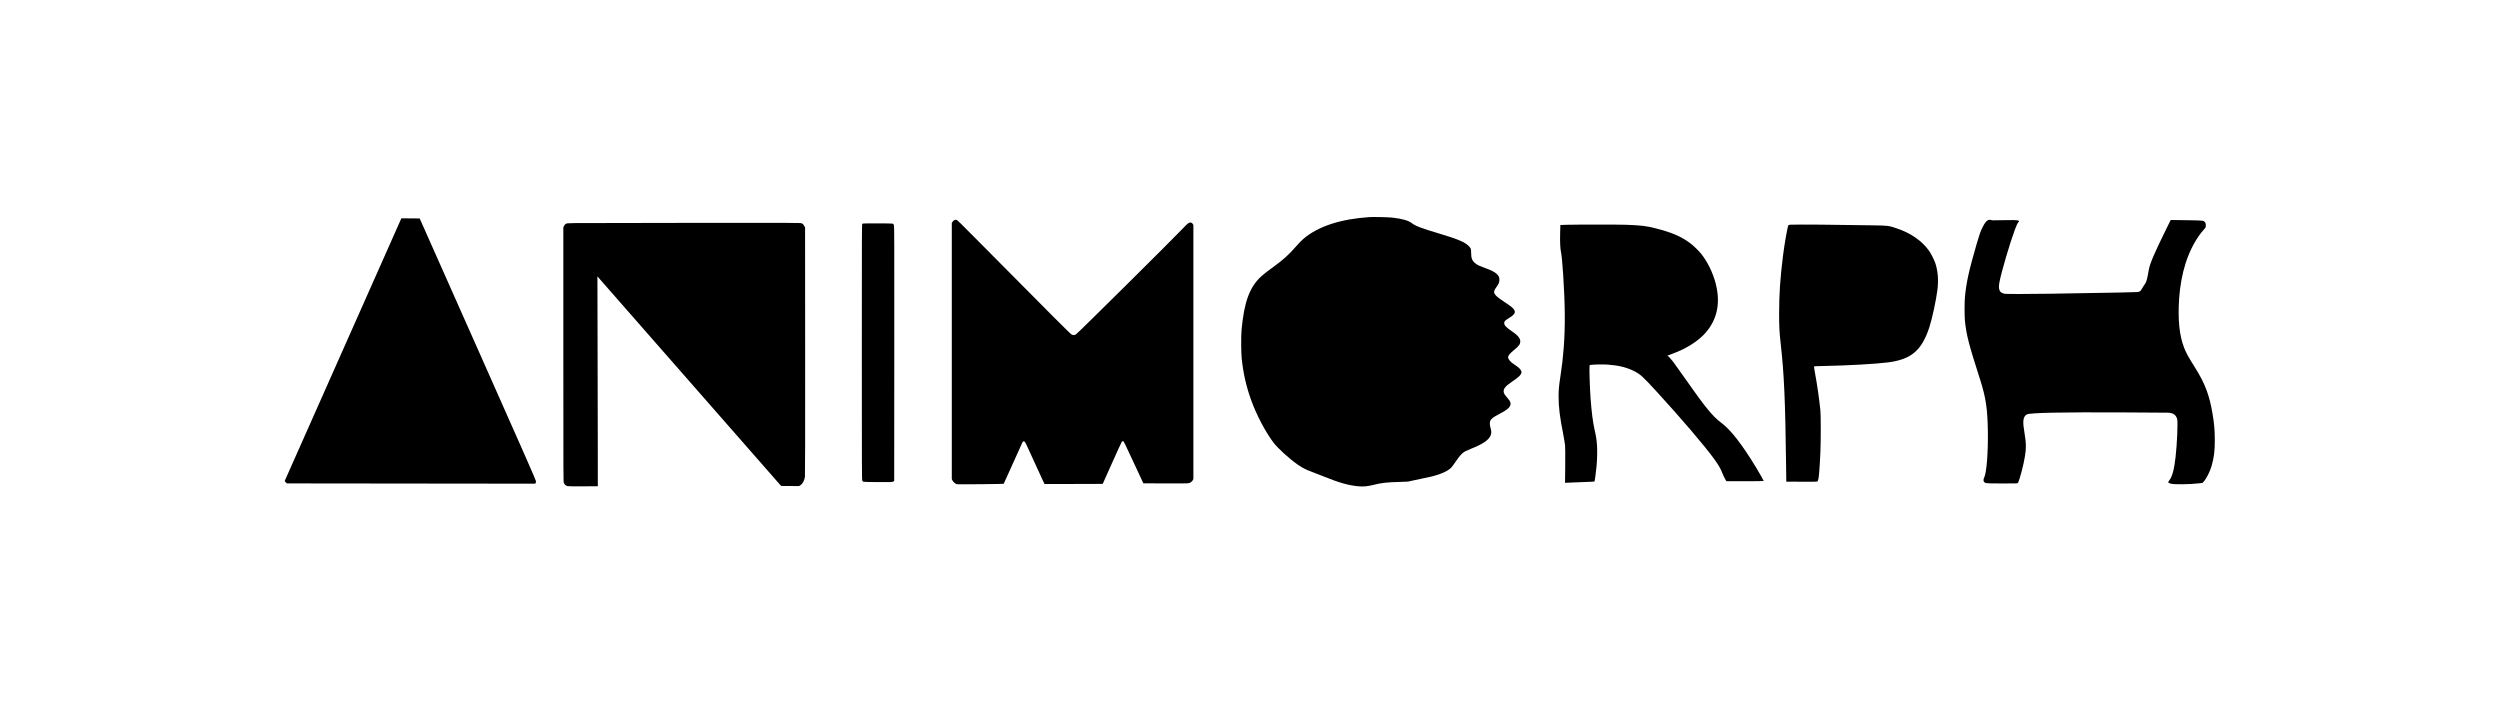
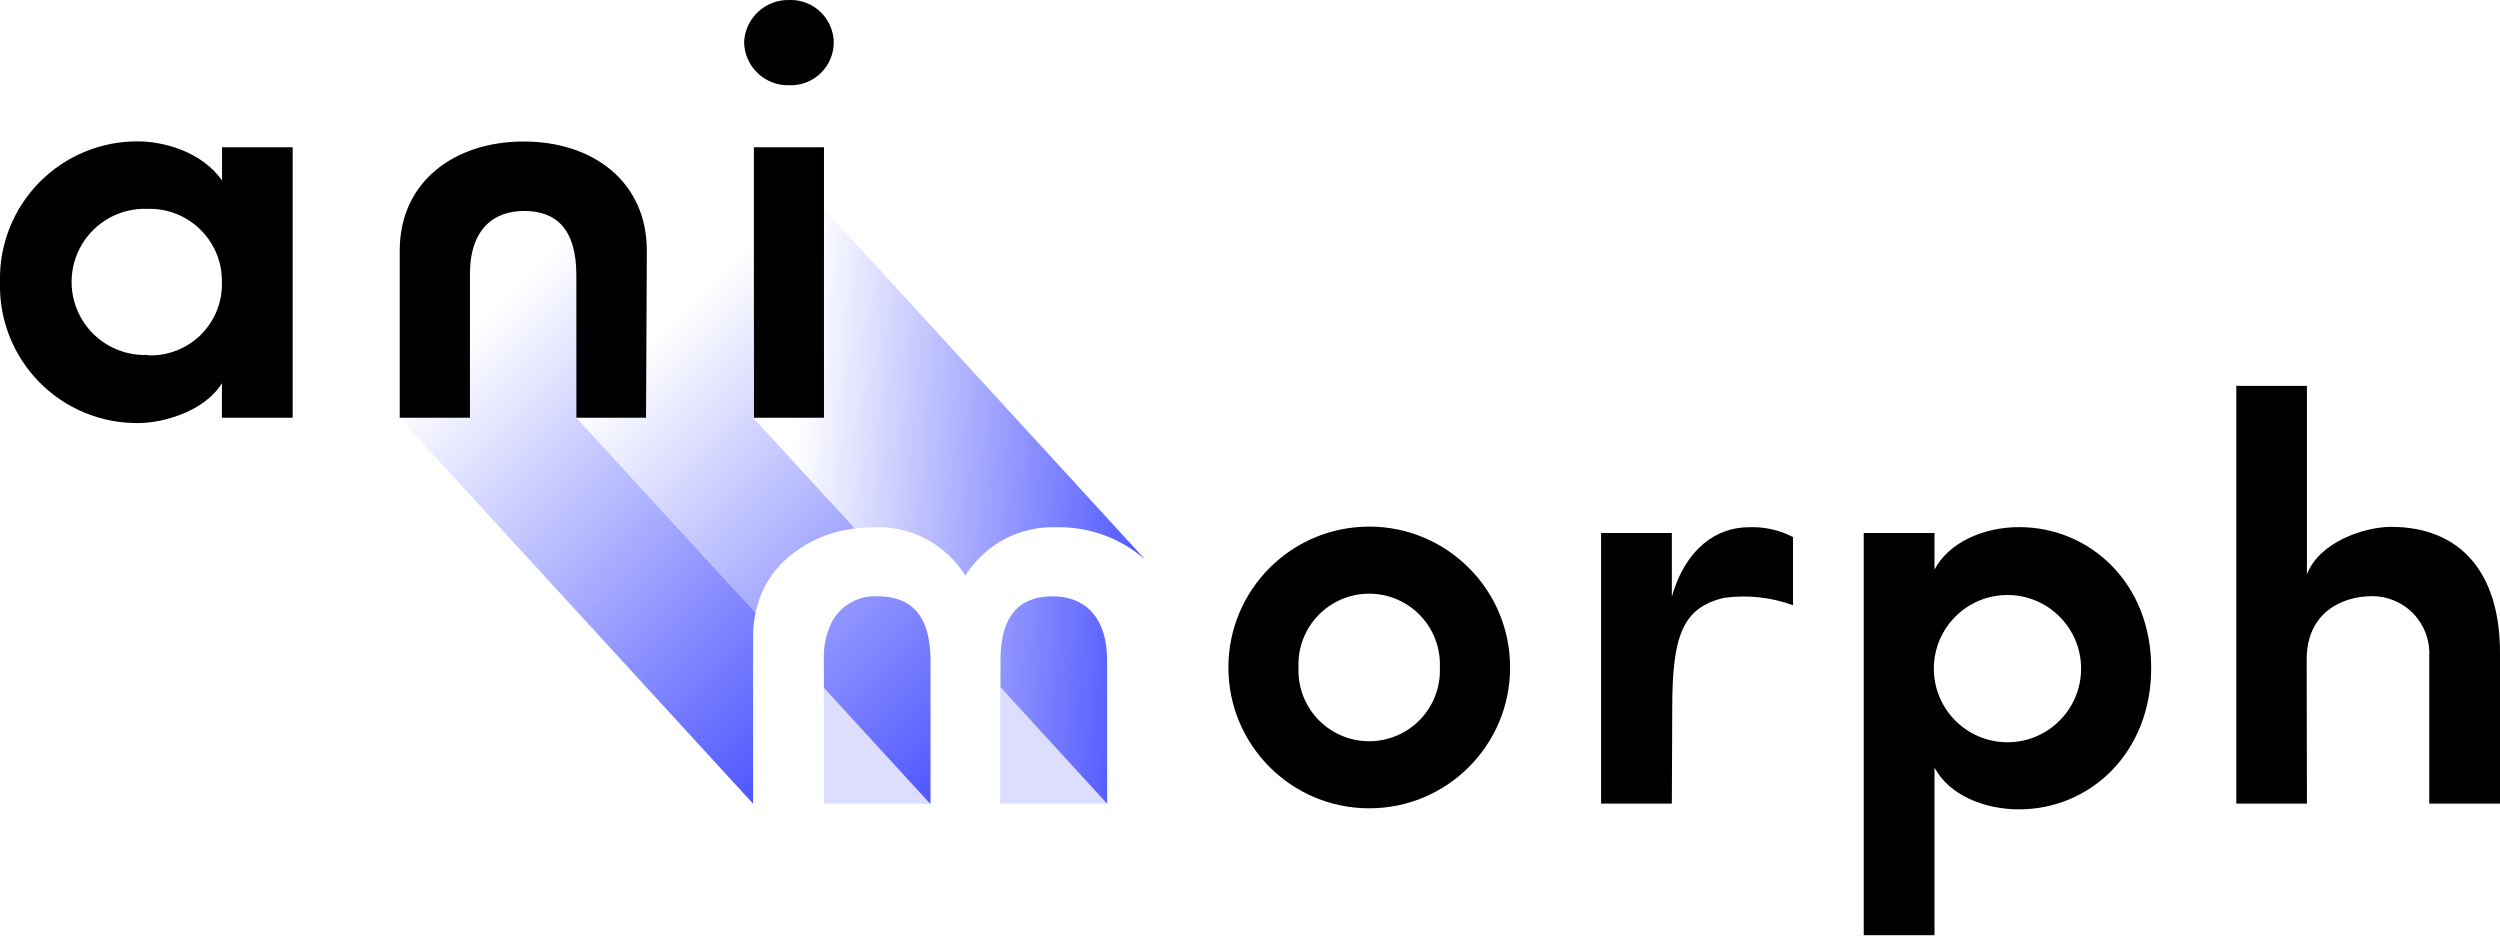
- <svg xmlns="http://www.w3.org/2000/svg" version="1.0" width="8920pt" height="2510pt" viewBox="0 0 8920 2510" preserveAspectRatio="xMidYMid meet">
-   <g transform="translate(0,2510) scale(0.1,-0.1)" fill="#000000" stroke="none">
-     <path d="M48865 17354 c-1031 -67 -1835 -330 -2355 -772 -64 -54 -166 -159 -261 -268 -268 -307 -455 -476 -821 -742 -220 -160 -316 -234 -413 -321 -425 -378 -625 -917 -717 -1931 -19 -216 -16 -812 6 -1015 56 -525 161 -990 333 -1470 187 -525 512 -1144 796 -1520 165 -217 583 -596 885 -803 162 -110 281 -172 457 -235 83 -30 279 -107 436 -170 576 -233 900 -325 1257 -358 170 -16 328 -2 517 46 304 77 504 100 960 110 264 6 298 9 385 32 52 13 218 49 368 79 150 30 327 67 392 84 334 84 578 197 696 322 23 23 95 122 160 218 133 198 226 298 324 353 36 19 133 62 215 95 419 167 617 299 695 464 38 81 39 147 4 277 -30 107 -35 187 -15 245 28 81 102 139 346 266 232 122 328 195 365 282 39 92 16 154 -111 298 -91 104 -118 154 -119 219 0 103 75 190 296 341 202 139 280 204 314 264 37 63 37 78 4 145 -29 57 -102 121 -233 205 -136 87 -221 185 -221 256 0 68 55 134 235 282 154 127 200 194 199 288 -1 109 -91 219 -289 352 -214 145 -285 219 -285 302 0 56 34 95 137 157 232 139 282 213 215 320 -43 67 -106 117 -347 277 -389 257 -429 327 -293 514 89 123 110 170 116 256 6 98 -14 148 -89 222 -74 73 -199 138 -414 215 -205 73 -266 102 -341 158 -123 91 -164 187 -164 383 0 146 -9 170 -89 250 -140 138 -397 246 -1061 444 -621 185 -842 269 -968 369 -118 92 -340 156 -687 196 -135 16 -676 28 -820 19z" />
-     <path d="M14306 17278 c-7 -18 -939 -2116 -2071 -4663 -1132 -2546 -2063 -4642 -2069 -4658 -10 -25 -7 -31 29 -66 l40 -39 4433 -5 4433 -5 10 26 c6 15 13 41 15 57 4 24 -433 1016 -2073 4705 l-2078 4675 -327 3 -328 2 -14 -32z" />
-     <path d="M34039 17239 c-20 -12 -46 -39 -58 -59 l-21 -38 0 -4568 0 -4568 21 -43 c29 -60 109 -129 162 -140 49 -10 1658 6 1670 16 4 4 154 335 333 737 179 401 332 739 339 750 21 32 52 36 79 11 13 -12 45 -71 71 -132 49 -113 466 -1021 573 -1248 l61 -127 1038 2 1038 3 333 745 c183 410 341 753 351 764 13 13 27 17 44 12 27 -6 8 32 480 -981 l242 -520 790 -3 c582 -2 801 0 833 9 59 16 117 61 142 108 l20 40 0 4532 0 4532 -21 33 c-25 41 -47 54 -89 54 -56 0 -105 -39 -269 -214 -321 -343 -3726 -3718 -3807 -3773 -54 -37 -101 -39 -161 -6 -52 29 -596 572 -3078 3078 -972 982 -1001 1010 -1040 1013 -27 1 -52 -5 -76 -19z" />
-     <path d="M70918 17237 c-59 -36 -115 -113 -183 -252 -76 -154 -109 -249 -209 -592 -277 -956 -368 -1369 -417 -1893 -17 -179 -17 -680 -1 -840 54 -520 129 -811 547 -2120 200 -624 260 -1029 272 -1835 11 -743 -46 -1472 -128 -1637 -53 -106 -29 -180 67 -207 26 -7 221 -11 581 -11 541 0 542 0 554 21 61 114 200 643 248 944 48 299 46 466 -8 790 -42 253 -54 376 -48 470 7 123 54 208 133 241 138 58 1263 80 3439 69 831 -5 1546 -9 1591 -10 177 -5 285 -79 325 -225 30 -113 -2 -886 -57 -1360 -52 -450 -117 -690 -223 -829 -22 -30 -41 -58 -41 -61 0 -16 42 -43 91 -57 117 -34 669 -27 1014 12 l120 14 37 41 c108 121 230 361 291 577 83 290 112 522 111 908 -1 356 -19 571 -80 940 -110 663 -273 1093 -632 1660 -223 353 -309 509 -383 699 -170 436 -227 994 -178 1751 27 424 112 890 230 1260 149 470 400 932 651 1201 51 54 62 73 69 112 10 64 -3 127 -32 159 -50 54 -61 55 -519 64 -234 4 -487 8 -562 8 l-138 1 -161 -327 c-414 -839 -578 -1221 -618 -1438 -11 -60 -29 -162 -41 -225 -33 -179 -60 -249 -133 -343 -16 -21 -48 -73 -71 -114 -53 -99 -74 -113 -178 -124 -72 -8 -759 -21 -3078 -59 -714 -12 -1643 -13 -1655 -2 -6 5 -29 14 -51 20 -129 37 -169 161 -124 392 70 372 368 1383 552 1880 59 157 103 250 129 268 27 18 24 37 -8 52 -38 19 -240 23 -633 13 -250 -7 -319 -6 -335 4 -30 20 -86 15 -127 -10z" />
-     <path d="M20510 17140 c-279 -5 -286 -5 -324 -29 -26 -16 -46 -40 -62 -75 l-24 -51 0 -4539 c0 -4517 0 -4540 20 -4581 29 -59 71 -96 127 -109 33 -8 207 -10 566 -8 l517 3 -1 1477 c-1 812 -4 2496 -8 3742 -3 1246 -6 2266 -5 2268 1 2 1459 -1661 3239 -3695 1781 -2034 3256 -3717 3279 -3740 l41 -42 317 -2 318 -2 46 29 c82 50 143 164 164 302 7 45 10 1499 8 4482 l-3 4415 -24 45 c-31 59 -48 78 -93 101 -36 19 -127 19 -3925 17 -2138 -1 -4016 -5 -4173 -8z" />
-     <path d="M30766 17112 c-15 -18 -16 -335 -16 -4576 0 -4228 1 -4560 17 -4586 9 -16 26 -33 39 -39 14 -6 206 -11 522 -12 482 -2 502 -1 539 18 l38 20 3 4544 c2 4153 1 4548 -14 4587 -9 23 -24 47 -34 52 -12 6 -218 10 -548 10 -501 0 -530 -1 -546 -18z" />
-     <path d="M55905 17080 c-126 -4 -231 -7 -231 -8 -1 -1 -5 -134 -8 -294 -8 -310 3 -547 29 -665 24 -114 50 -381 80 -823 69 -1048 75 -1858 20 -2580 -32 -407 -60 -652 -121 -1050 -47 -304 -64 -483 -64 -687 0 -396 41 -734 166 -1368 30 -154 60 -334 66 -400 7 -78 8 -332 5 -727 l-6 -607 32 4 c18 3 253 12 522 21 270 9 493 19 496 23 10 9 56 354 74 550 23 255 30 562 15 756 -14 191 -32 309 -84 535 -62 274 -110 649 -146 1145 -24 339 -46 1015 -36 1106 l7 66 59 6 c143 15 424 19 580 8 387 -28 681 -99 935 -227 232 -116 313 -190 830 -754 867 -946 1687 -1907 2025 -2371 148 -204 231 -342 280 -466 49 -124 119 -269 150 -313 l21 -30 665 0 c365 0 664 4 664 8 0 13 -160 295 -270 477 -507 835 -907 1349 -1245 1600 -309 228 -573 553 -1321 1622 -169 241 -347 490 -395 554 -89 116 -178 209 -201 209 -27 0 11 19 112 55 539 192 971 460 1242 769 426 486 545 1081 357 1785 -99 371 -285 750 -504 1026 -84 106 -268 288 -375 369 -330 253 -668 400 -1264 551 -331 84 -491 103 -1046 125 -258 10 -1722 10 -2115 0z" />
-     <path d="M63893 17083 c-40 -2 -76 -9 -81 -16 -31 -39 -139 -645 -197 -1109 -98 -790 -136 -1357 -136 -2048 0 -466 10 -659 56 -1070 123 -1101 164 -2022 193 -4375 l7 -550 558 -3 c426 -2 557 1 557 10 0 6 9 30 19 52 29 62 52 348 83 1001 17 369 17 1311 0 1475 -47 455 -104 852 -198 1373 -20 109 -33 201 -29 205 4 4 169 10 368 14 828 15 1864 74 2282 129 823 109 1196 429 1465 1255 99 305 233 924 285 1314 46 345 23 664 -66 949 -41 130 -154 356 -233 466 -259 360 -657 634 -1166 802 -282 93 -283 94 -825 103 -1305 24 -2696 34 -2942 23z" />
-   </g>
+ <svg xmlns="http://www.w3.org/2000/svg" xmlns:xlink="http://www.w3.org/1999/xlink" id="Ms" viewBox="0 0 191.51 71.64">
+   <defs>
+     <style>.cls-1{fill:#4e56ff;opacity:0.2;}.cls-2{fill:url(#linear-gradient);}.cls-3{fill:url(#linear-gradient-2);}.cls-4{fill:url(#linear-gradient-3);}</style>
+     <linearGradient id="linear-gradient" x1="32.72" y1="21.71" x2="65.13" y2="54.13" gradientUnits="userSpaceOnUse">
+       <stop offset="0.11" stop-color="#4e56ff" stop-opacity="0" />
+       <stop offset="1" stop-color="#4e56ff" />
+     </linearGradient>
+     <linearGradient id="linear-gradient-2" x1="57.23" y1="37.31" x2="87.98" y2="40" gradientUnits="userSpaceOnUse">
+       <stop offset="0.11" stop-color="#4e56ff" stop-opacity="0" />
+       <stop offset="1" stop-color="#4e56ff" />
+     </linearGradient>
+     <linearGradient id="linear-gradient-3" x1="47.5" y1="21.49" x2="79.43" y2="53.42" xlink:href="#linear-gradient" />
+   </defs>
+   <path d="M17,29.35c-1.29,2.13-4.44,3.06-6.44,3.06A10.5,10.5,0,0,1,0,21.62,10.51,10.51,0,0,1,10.57,10.83c1.91,0,4.88.76,6.44,3V11.28h5.41V32H17Zm-5.69-2.13A5.46,5.46,0,0,0,17,21.62,5.53,5.53,0,0,0,11.32,16a5.6,5.6,0,1,0,0,11.19ZM60.45,0a3.3,3.3,0,0,1,3.42,3.24,3.29,3.29,0,0,1-3.42,3.29A3.36,3.36,0,0,1,57,3.24,3.38,3.38,0,0,1,60.45,0Zm2.67,32H57.75V11.28h5.37ZM49.55,19.2c0-5.3-4.14-8.36-9.43-8.36s-9.5,3.06-9.5,8.36V32H36V21c0-3.56,1.93-4.84,4.15-4.84,2.5,0,4,1.43,4,4.91V32h5.34ZM94.1,51.13a10.79,10.79,0,0,1,21.58,0,10.79,10.79,0,1,1-21.58,0Zm16.2,0a5.42,5.42,0,1,0-10.83,0,5.42,5.42,0,1,0,10.83,0Zm17.77,10.43h-5.42V40.83h5.42v4.88c1.07-3.77,3.51-5.32,5.86-5.32a6.7,6.7,0,0,1,3.42.75v5.22a11.1,11.1,0,0,0-5.25-.57c-3.22.74-4,2.94-4,8.45Zm20.12-17.93c1.11-2.09,3.77-3.25,6.48-3.25,5.42,0,10.12,4.27,10.12,10.79S160.09,62,154.67,62c-2.71,0-5.37-1.11-6.48-3.2V71.64h-5.42V40.83h5.42Zm5.59,13.23a5.64,5.64,0,0,0,0-11.28,5.64,5.64,0,0,0,0,11.28Zm22.94,4.7h-5.41v-32h5.41V44c.94-2.48,4.4-3.64,6.44-3.64,5.37,0,8.35,3.56,8.35,9.64V61.56h-5.42V50.29a4.37,4.37,0,0,0-4.39-4.62c-2.27,0-5,1.24-5,4.84Z" />
+   <path class="cls-1" d="M84.79,61.57H76.62V52.65ZM63.11,52.65v8.92h8.17Z" />
+   <path class="cls-2" d="M57.88,46.94a8.19,8.19,0,0,0-.19,1.82V61.57L30.59,32H36v-11c0-3.56,1.93-4.84,4.15-4.84,2.51,0,4,1.43,4,4.91V32Z" />
+   <path class="cls-3" d="M87.73,42.87a10,10,0,0,0-6.87-2.48,7.86,7.86,0,0,0-6.8,3.54,1.63,1.63,0,0,0-.11.17A7.84,7.84,0,0,0,67,40.39a11.46,11.46,0,0,0-1.56.1L57.69,32h5.42V16Zm-7.09,2.81c-2.51,0-4,1.43-4,4.91v2.06l8.17,8.92v-11C84.79,47,82.86,45.68,80.64,45.68Z" />
+   <path class="cls-4" d="M65.48,40.49a9.45,9.45,0,0,0-5.67,2.73,7.48,7.48,0,0,0-1.93,3.72L44.18,32h5.34V21c0-3.48,8.17-8.58,8.17-5V32Zm1.78,5.19a3.76,3.76,0,0,0-3.49,1.87,5.91,5.91,0,0,0-.66,3v2.13l8.17,8.92v-11C71.28,47.11,69.77,45.68,67.26,45.68Z" />
</svg>
